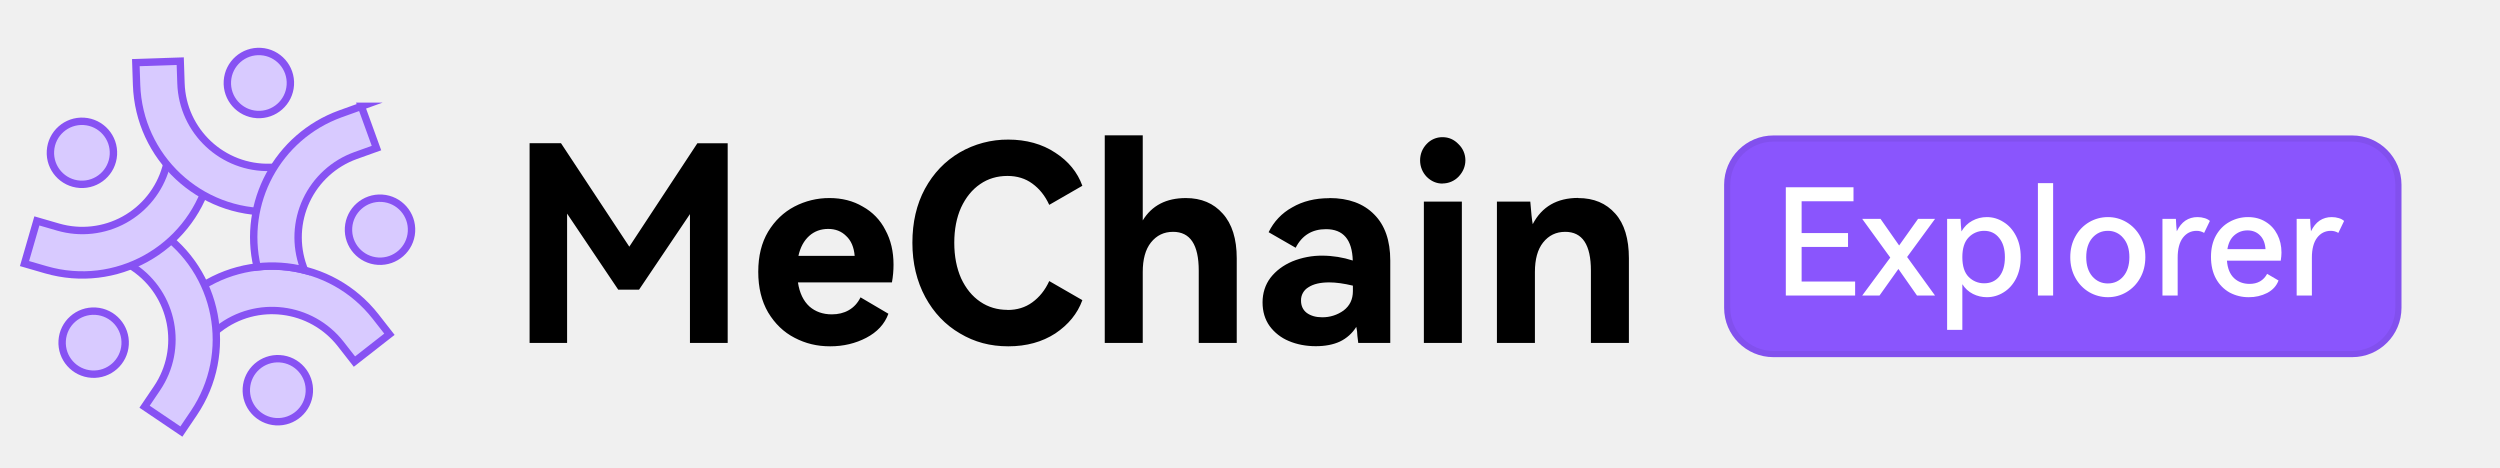
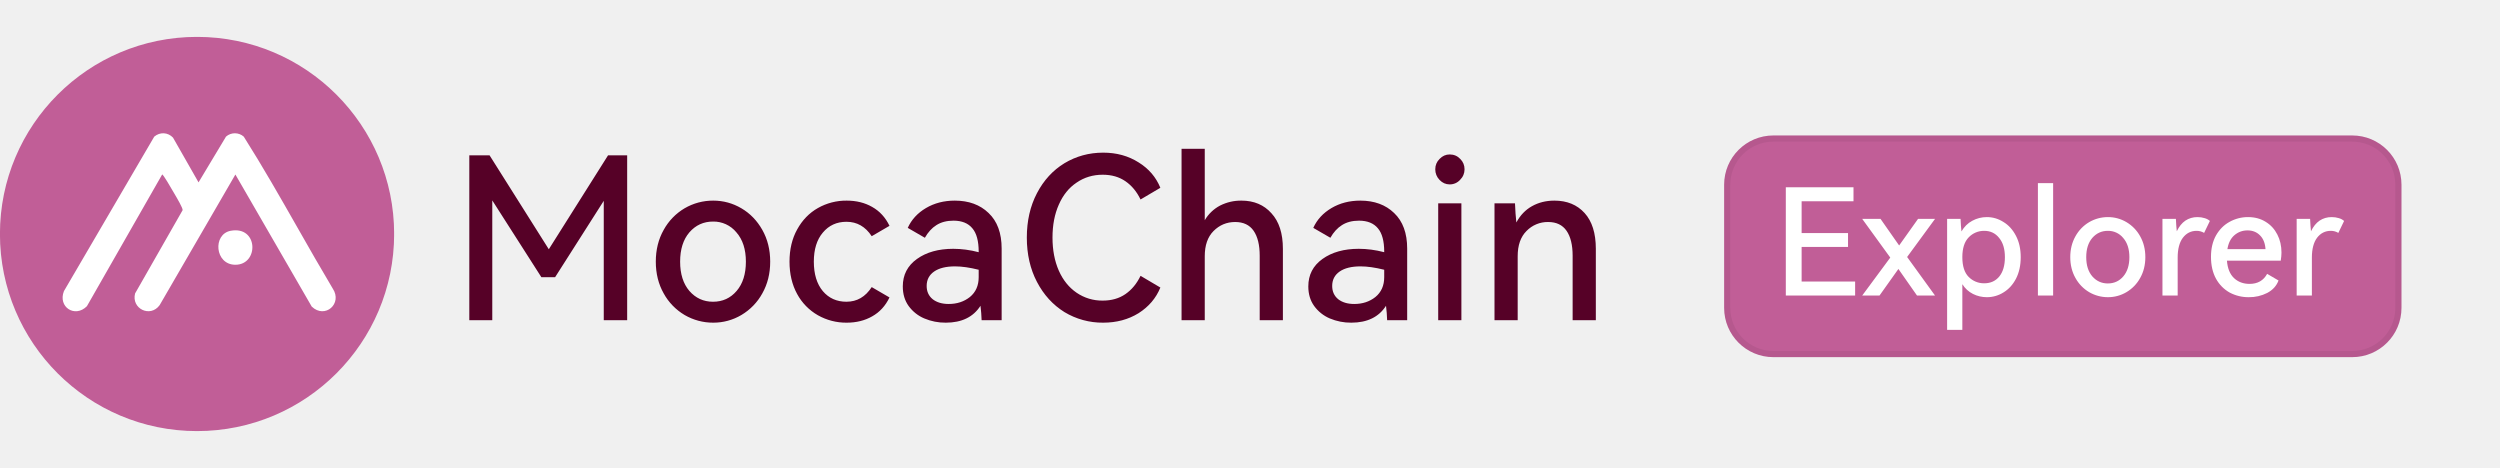
<svg xmlns="http://www.w3.org/2000/svg" viewBox="0 0 203 38" fill="none">
-   <path fill-rule="evenodd" clip-rule="evenodd" d="m14.117 24.965 1.423-1.107c4.648-3.62 11.346-2.782 14.972 1.862l1.11 1.421-2.842 2.22-1.11-1.422c-2.405-3.079-6.84-3.63-9.915-1.236l-1.422 1.108-2.216-2.846Z" fill="#D8CAFF" stroke="#8752F3" stroke-width=".6" stroke-miterlimit="10" stroke-linecap="square" />
-   <path d="M25.116 31.842a2.56 2.56 0 1 0-5.112-.313 2.56 2.56 0 0 0 5.112.313Z" fill="#D8CAFF" stroke="#8752F3" stroke-width=".6" stroke-miterlimit="10" stroke-linecap="square" />
-   <path fill-rule="evenodd" clip-rule="evenodd" d="m11.39 17.721 1.493 1.011c4.877 3.301 6.152 9.934 2.854 14.816l-1.01 1.495-2.988-2.019 1.01-1.494c2.186-3.237 1.337-7.628-1.887-9.811l-1.494-1.01 2.022-2.988Z" fill="#D8CAFF" stroke="#8752F3" stroke-width=".6" stroke-miterlimit="10" stroke-linecap="square" />
-   <path d="M10.16 27.98a2.56 2.56 0 1 0-5.112-.313 2.56 2.56 0 0 0 5.112.313Z" fill="#D8CAFF" stroke="#8752F3" stroke-width=".6" stroke-miterlimit="10" stroke-linecap="square" />
-   <path fill-rule="evenodd" clip-rule="evenodd" d="m2.994 17.938 1.732.502a7.055 7.055 0 0 0 8.742-4.824l.5-1.733 3.465.998-.499 1.733c-1.63 5.662-7.55 8.93-13.212 7.29l-1.732-.502 1.004-3.464Z" fill="#D8CAFF" stroke="#8752F3" stroke-width=".6" stroke-miterlimit="10" stroke-linecap="square" />
-   <path d="M9.208 12.565a2.56 2.56 0 1 0-5.111-.313 2.56 2.56 0 0 0 5.111.313Z" fill="#D8CAFF" stroke="#8752F3" stroke-width=".6" stroke-miterlimit="10" stroke-linecap="square" />
-   <path fill-rule="evenodd" clip-rule="evenodd" d="m14.635 4.966.06 1.803a7.058 7.058 0 0 0 7.288 6.821l1.802-.059.118 3.605-1.802.059c-5.893.193-10.817-4.425-11.011-10.308l-.06-1.802 3.605-.119Z" fill="#D8CAFF" stroke="#8752F3" stroke-width=".6" stroke-miterlimit="10" stroke-linecap="square" />
-   <path d="M23.576 6.897a2.56 2.56 0 1 0-5.112-.314 2.56 2.56 0 0 0 5.112.314Zm9.837 11.913a2.56 2.56 0 1 0-5.112-.314 2.56 2.56 0 0 0 5.112.313Z" fill="#D8CAFF" stroke="#8752F3" stroke-width=".6" stroke-miterlimit="10" stroke-linecap="square" />
-   <path fill-rule="evenodd" clip-rule="evenodd" d="m29.341 8.633 1.229 3.39-1.7.61a7.056 7.056 0 0 0-4.24 9.044l.092.259a10.629 10.629 0 0 0-3.84-.263c-1.219-5.178 1.623-10.569 6.76-12.43l1.7-.61Z" fill="#D8CAFF" stroke="#8752F3" stroke-width=".6" stroke-miterlimit="10" stroke-linecap="square" />
-   <path d="M56.647 11.631h2.441v16.214h-3.064v-10.46l-4.133 6.137h-1.69l-4.153-6.177v10.5h-3.045V11.63h2.551l5.546 8.4 5.527-8.398h.02Zm10.697 4.45c1.018 0 1.927.228 2.708.692a4.446 4.446 0 0 1 1.84 1.904c.444.81.662 1.747.662 2.813 0 .473-.04.957-.129 1.44h-7.632c.128.859.445 1.51.93 1.954.484.425 1.097.642 1.818.642.514 0 .979-.109 1.374-.336.416-.237.732-.582.96-1.046l2.263 1.332c-.306.84-.91 1.49-1.799 1.954-.87.454-1.849.691-2.926.691-1.078 0-1.997-.227-2.887-.69-.89-.455-1.602-1.145-2.155-2.063-.534-.918-.801-2.013-.801-3.296s.267-2.359.8-3.257c.544-.898 1.256-1.579 2.136-2.042a6.062 6.062 0 0 1 2.838-.691Zm-.09 2.507c-.603 0-1.127.188-1.552.573-.425.385-.721.927-.87 1.618H69.4c-.06-.71-.287-1.243-.692-1.618-.386-.385-.87-.573-1.463-.573h.01Zm14.553 6.582c.781 0 1.453-.207 2.017-.621.573-.415 1.038-.987 1.374-1.727l2.69 1.55c-.396 1.095-1.138 1.993-2.196 2.703-1.067.69-2.333 1.046-3.816 1.046-1.483 0-2.748-.345-3.925-1.046-1.186-.69-2.125-1.677-2.817-2.95-.692-1.283-1.048-2.754-1.048-4.412s.336-3.118 1.018-4.381c.692-1.273 1.632-2.25 2.818-2.95a7.766 7.766 0 0 1 3.954-1.047c1.444 0 2.749.355 3.816 1.066 1.068.69 1.8 1.589 2.195 2.684l-2.689 1.55c-.336-.74-.8-1.313-1.374-1.728-.564-.414-1.236-.621-2.017-.621-.83 0-1.572.217-2.214.66-.653.445-1.167 1.077-1.553 1.906-.365.809-.553 1.766-.553 2.861 0 1.096.188 2.053.553 2.882.386.829.9 1.46 1.553 1.904.652.445 1.394.662 2.214.662v.01Zm14.484-9.088c1.255 0 2.254.424 2.995 1.263.752.829 1.137 2.043 1.137 3.632v6.868h-3.085v-5.872c0-2.102-.691-3.148-2.085-3.148-.742 0-1.335.286-1.8.869-.445.562-.662 1.361-.662 2.388v5.763h-3.085V10.99h3.085v6.908c.741-1.214 1.908-1.816 3.51-1.816h-.01Zm11.656 0c1.552 0 2.768.444 3.638 1.332.87.868 1.305 2.122 1.305 3.74v6.69h-2.6c-.01-.118-.04-.305-.07-.572a3.67 3.67 0 0 0-.089-.73 3.177 3.177 0 0 1-1.334 1.194c-.534.247-1.187.375-1.958.375-.771 0-1.532-.138-2.194-.424a3.675 3.675 0 0 1-1.553-1.214c-.385-.543-.573-1.184-.573-1.924s.217-1.431.643-1.994c.444-.572 1.038-1.016 1.779-1.332a6.333 6.333 0 0 1 2.442-.464 8.13 8.13 0 0 1 2.462.395c-.05-1.697-.771-2.546-2.175-2.546-1.127 0-1.948.503-2.462 1.51l-2.195-1.263a4.528 4.528 0 0 1 1.908-2.013c.86-.504 1.869-.75 3.016-.75l.01-.01Zm1.917 7.115c-.741-.178-1.384-.267-1.927-.267-.722 0-1.286.129-1.691.395a1.214 1.214 0 0 0-.603 1.086c0 .424.158.76.465.996.326.237.741.356 1.245.356a2.91 2.91 0 0 0 1.75-.553c.504-.385.752-.908.752-1.57v-.443h.009Zm7.267-8.29c-.485 0-.919-.187-1.285-.552a1.903 1.903 0 0 1-.534-1.332c0-.504.178-.958.534-1.333a1.73 1.73 0 0 1 1.285-.552c.504 0 .939.187 1.305.572a1.8 1.8 0 0 1 .554 1.303c0 .493-.188.947-.554 1.332a1.806 1.806 0 0 1-1.305.553v.01Zm1.572 12.938h-3.085V16.368h3.085v11.477Zm9.441-11.763c1.276 0 2.274.424 3.016 1.263.741.829 1.107 2.043 1.107 3.632v6.868h-3.085v-5.872c0-2.102-.692-3.148-2.086-3.148-.741 0-1.334.286-1.799.869-.445.562-.662 1.361-.662 2.388v5.763h-3.085V16.368h2.709c.069.898.138 1.51.198 1.835.741-1.42 1.967-2.131 3.687-2.131v.01Z" fill="#000" />
-   <rect x="140" y="11" width="55" height="18" rx="4" fill="#8A55FD" />
+   <rect x="140" y="11" width="55" height="18" rx="4" fill="#C15E97" />
  <rect x="140.25" y="11.25" width="54.5" height="17.5" rx="3.75" stroke="#000" stroke-opacity=".06" stroke-width=".5" />
  <path d="M150.06 20.052h-3.768v2.808h4.344V24h-5.628v-8.796h5.496v1.14h-4.212v2.58h3.768v1.128Zm4.15-.12 1.536-2.16h1.38l-2.268 3.096L157.126 24h-1.464l-1.512-2.16-1.536 2.16h-1.404l2.28-3.084-2.28-3.144h1.488l1.512 2.16Zm7.124-2.304c.48 0 .928.132 1.344.396.424.256.764.632 1.02 1.128.256.488.384 1.064.384 1.728 0 .672-.128 1.256-.384 1.752-.256.488-.596.86-1.02 1.116a2.519 2.519 0 0 1-1.344.384c-.4 0-.776-.088-1.128-.264a2.158 2.158 0 0 1-.864-.792v3.708h-1.236v-9.012h1.092c.016.4.04.74.072 1.02.224-.384.516-.672.876-.864.368-.2.764-.3 1.188-.3Zm-.216 5.376c.512 0 .92-.184 1.224-.552.304-.376.456-.9.456-1.572 0-.664-.156-1.184-.468-1.56-.304-.384-.708-.576-1.212-.576a1.72 1.72 0 0 0-1.26.528c-.344.352-.516.888-.516 1.608 0 .728.172 1.264.516 1.608a1.74 1.74 0 0 0 1.26.516Zm5.596.996h-1.236v-9.132h1.236V24Zm1.392-3.12c0-.632.14-1.196.42-1.692a3.03 3.03 0 0 1 1.116-1.152c.472-.272.98-.408 1.524-.408.536 0 1.036.136 1.5.408a3.03 3.03 0 0 1 1.116 1.152c.28.496.42 1.06.42 1.692 0 .632-.14 1.196-.42 1.692a3.03 3.03 0 0 1-1.116 1.152 2.916 2.916 0 0 1-1.5.408 3.002 3.002 0 0 1-1.524-.408 3.03 3.03 0 0 1-1.116-1.152c-.28-.496-.42-1.06-.42-1.692Zm1.296 0c0 .656.164 1.176.492 1.56.336.384.756.576 1.26.576.512 0 .932-.192 1.26-.576.328-.384.492-.904.492-1.56s-.168-1.176-.504-1.56a1.57 1.57 0 0 0-1.248-.576c-.504 0-.924.192-1.26.576-.328.384-.492.904-.492 1.56Zm9.033-3.252c.208 0 .4.028.576.084a1.1 1.1 0 0 1 .432.228l-.468.972a1.154 1.154 0 0 0-.612-.168c-.456 0-.828.188-1.116.564-.28.376-.42.912-.42 1.608V24h-1.236v-6.228h1.092c.016.384.04.72.072 1.008.184-.384.416-.672.696-.864.288-.192.616-.288.984-.288Zm4.109 0c.544 0 1.02.128 1.428.384.408.248.724.592.948 1.032.224.432.336.92.336 1.464 0 .184-.02.404-.06.66h-4.368c.048.624.24 1.096.576 1.416.336.312.756.468 1.26.468.656 0 1.132-.272 1.428-.816l.924.54c-.16.432-.464.768-.912 1.008a3.213 3.213 0 0 1-1.5.348 3.232 3.232 0 0 1-1.548-.372 2.857 2.857 0 0 1-1.116-1.128c-.272-.496-.408-1.088-.408-1.776 0-.672.136-1.252.408-1.74.28-.488.648-.856 1.104-1.104a3.056 3.056 0 0 1 1.5-.384Zm-.048 1.08c-.408 0-.764.132-1.068.396-.296.256-.484.632-.564 1.128h3.096c-.032-.48-.18-.852-.444-1.116-.264-.272-.604-.408-1.02-.408Zm6.837-1.08c.208 0 .4.028.576.084a1.1 1.1 0 0 1 .432.228l-.468.972a1.154 1.154 0 0 0-.612-.168c-.456 0-.828.188-1.116.564-.28.376-.42.912-.42 1.608V24h-1.236v-6.228h1.092c.016.384.04.72.072 1.008.184-.384.416-.672.696-.864.288-.192.616-.288.984-.288Z" fill="#fff" />
+   <path d="M126.217 16.29c1.024 0 1.841.335 2.45 1.006.61.67.915 1.64.915 2.907V26h-1.884v-5.23c0-.877-.164-1.554-.494-2.03-.329-.475-.828-.713-1.499-.713a2.39 2.39 0 0 0-1.755.732c-.476.475-.714 1.158-.714 2.048V26h-1.883v-9.49h1.664c.024.597.061 1.115.11 1.554.317-.585.737-1.024 1.261-1.317.537-.304 1.146-.457 1.829-.457Zm-8.503-1.317c-.317 0-.591-.121-.823-.365a1.21 1.21 0 0 1-.347-.86c0-.329.116-.61.347-.84.232-.245.506-.367.823-.367.342 0 .628.122.86.366.231.232.347.512.347.841 0 .33-.122.616-.366.86a1.117 1.117 0 0 1-.841.365ZM118.665 26h-1.883v-9.49h1.883V26Zm-8.206-9.71c1.134 0 2.048.335 2.743 1.006.707.67 1.061 1.634 1.061 2.89V26h-1.628a12.068 12.068 0 0 0-.091-1.17c-.585.914-1.524 1.371-2.816 1.371a4.386 4.386 0 0 1-1.756-.347 3.033 3.033 0 0 1-1.261-1.006c-.317-.439-.476-.97-.476-1.59 0-.94.384-1.683 1.152-2.232.768-.548 1.75-.823 2.944-.823.671 0 1.36.092 2.067.275v-.037c0-.865-.171-1.5-.512-1.902-.342-.414-.854-.621-1.536-.621-.549 0-1.012.122-1.39.365-.366.232-.677.573-.933 1.024l-1.389-.804c.304-.67.798-1.207 1.481-1.61.682-.402 1.463-.603 2.34-.603Zm1.939 5.614c-.732-.183-1.372-.274-1.92-.274-.732 0-1.299.14-1.701.42-.402.28-.603.67-.603 1.17 0 .452.164.811.493 1.08.329.255.762.383 1.299.383.67 0 1.243-.189 1.718-.566.476-.39.714-.927.714-1.61v-.603Zm-11.592-5.614c1.012 0 1.823.341 2.432 1.024.622.67.933 1.634.933 2.89V26h-1.883v-5.23c0-.878-.165-1.554-.494-2.03-.329-.475-.829-.713-1.5-.713-.682 0-1.267.244-1.755.732-.475.475-.713 1.158-.713 2.048V26h-1.884V12.085h1.884v5.796a3.15 3.15 0 0 1 1.243-1.189 3.756 3.756 0 0 1 1.737-.402ZM89.54 24.409c.72 0 1.335-.177 1.847-.53.512-.354.92-.848 1.225-1.482l1.61.951c-.354.866-.945 1.56-1.774 2.085-.83.512-1.786.768-2.871.768a5.98 5.98 0 0 1-3.145-.86c-.939-.585-1.683-1.401-2.231-2.45-.549-1.048-.823-2.249-.823-3.602 0-1.353.274-2.554.823-3.602.548-1.049 1.292-1.86 2.23-2.432.951-.573 2-.86 3.146-.86 1.085 0 2.042.262 2.87.787.83.511 1.42 1.2 1.774 2.066l-1.609.95c-.304-.633-.713-1.127-1.225-1.48-.512-.354-1.127-.53-1.847-.53-.792 0-1.5.213-2.12.64-.623.414-1.104 1.011-1.445 1.791-.342.768-.512 1.658-.512 2.67s.17 1.908.512 2.688c.34.768.822 1.365 1.444 1.792a3.66 3.66 0 0 0 2.121.64ZM77.53 16.29c1.134 0 2.049.335 2.743 1.006.708.67 1.061 1.634 1.061 2.89V26h-1.627a11.936 11.936 0 0 0-.092-1.17c-.585.914-1.524 1.371-2.816 1.371a4.381 4.381 0 0 1-1.755-.347 3.033 3.033 0 0 1-1.262-1.006c-.317-.439-.475-.97-.475-1.59 0-.94.384-1.683 1.152-2.232.768-.548 1.749-.823 2.944-.823.67 0 1.359.092 2.066.275v-.037c0-.865-.17-1.5-.512-1.902-.341-.414-.853-.621-1.536-.621-.549 0-1.012.122-1.39.365-.366.232-.676.573-.932 1.024l-1.39-.804c.305-.67.798-1.207 1.481-1.61.683-.402 1.463-.603 2.34-.603Zm1.939 5.614c-.731-.183-1.371-.274-1.92-.274-.732 0-1.298.14-1.7.42-.403.28-.604.67-.604 1.17 0 .452.164.811.494 1.08.329.255.761.383 1.298.383.67 0 1.243-.189 1.719-.566.475-.39.713-.927.713-1.61v-.603ZM68.735 24.5c.853 0 1.536-.396 2.048-1.188l1.444.841c-.329.683-.798 1.195-1.408 1.536-.597.341-1.286.512-2.066.512a4.65 4.65 0 0 1-2.34-.603 4.39 4.39 0 0 1-1.683-1.72c-.414-.755-.622-1.633-.622-2.632 0-1 .208-1.871.622-2.615.415-.756.975-1.335 1.682-1.737a4.65 4.65 0 0 1 2.341-.604c.78 0 1.469.17 2.066.512.61.342 1.08.854 1.408 1.536l-1.444.841c-.512-.78-1.195-1.17-2.048-1.17-.793 0-1.433.293-1.92.878-.488.573-.732 1.36-.732 2.359 0 1.012.244 1.81.732 2.395.487.573 1.127.86 1.92.86Zm-15.484-3.254c0-.963.213-1.823.64-2.579a4.618 4.618 0 0 1 1.7-1.755 4.574 4.574 0 0 1 2.323-.622c.817 0 1.578.207 2.285.622.708.415 1.275 1 1.701 1.755.427.756.64 1.616.64 2.579 0 .963-.213 1.822-.64 2.578a4.618 4.618 0 0 1-1.7 1.755 4.442 4.442 0 0 1-2.286.622 4.574 4.574 0 0 1-2.322-.622 4.618 4.618 0 0 1-1.701-1.755c-.427-.756-.64-1.615-.64-2.578Zm1.975 0c0 1 .25 1.792.75 2.377.511.585 1.151.878 1.92.878.78 0 1.42-.293 1.92-.878s.75-1.378.75-2.377c0-1-.257-1.792-.769-2.377a2.392 2.392 0 0 0-1.901-.878c-.769 0-1.409.292-1.92.878-.5.585-.75 1.377-.75 2.377Zm-5.854-8.631h1.554V26h-1.901v-9.692l-3.95 6.2h-1.116l-3.986-6.236V26h-1.865V12.615h1.646l4.809 7.625 4.809-7.625Z" fill="#560127" />
+   <g clip-path="url(#a)">
+     <path d="M16 35.005c8.84 0 16.005-7.166 16.005-16.005 0-8.84-7.166-16.005-16.005-16.005C7.16 2.995-.005 10.161-.005 19c0 8.84 7.166 16.005 16.005 16.005Z" fill="#C15E97" />
+     <path d="m16.121 14.808 2.23-3.715a1.093 1.093 0 0 1 1.443.002c1.53 2.416 2.953 4.914 4.376 7.413a279.833 279.833 0 0 0 2.847 4.92c.819 1.223-.627 2.498-1.705 1.466l-6.198-10.723-6.153 10.61c-.761 1.04-2.312.285-1.992-.954l3.86-6.762c.025-.164-.443-.955-.674-1.348l-.096-.164-.012-.02c-.12-.207-.812-1.414-.88-1.363l-6.11 10.693c-.964.977-2.376.07-1.865-1.226l7.333-12.543c.467-.39 1.103-.36 1.523.08l2.073 3.634Zm2.612 3.931c2.253-.417 2.305 2.759.38 2.759-1.679 0-1.857-2.485-.38-2.759Z" fill="#fff" />
+   </g>
+   <defs>
+     <clipPath id="a">
+       <path fill="#fff" transform="translate(0 3)" d="M0 0h32v32H0z" />
+     </clipPath>
+   </defs>
</svg>
